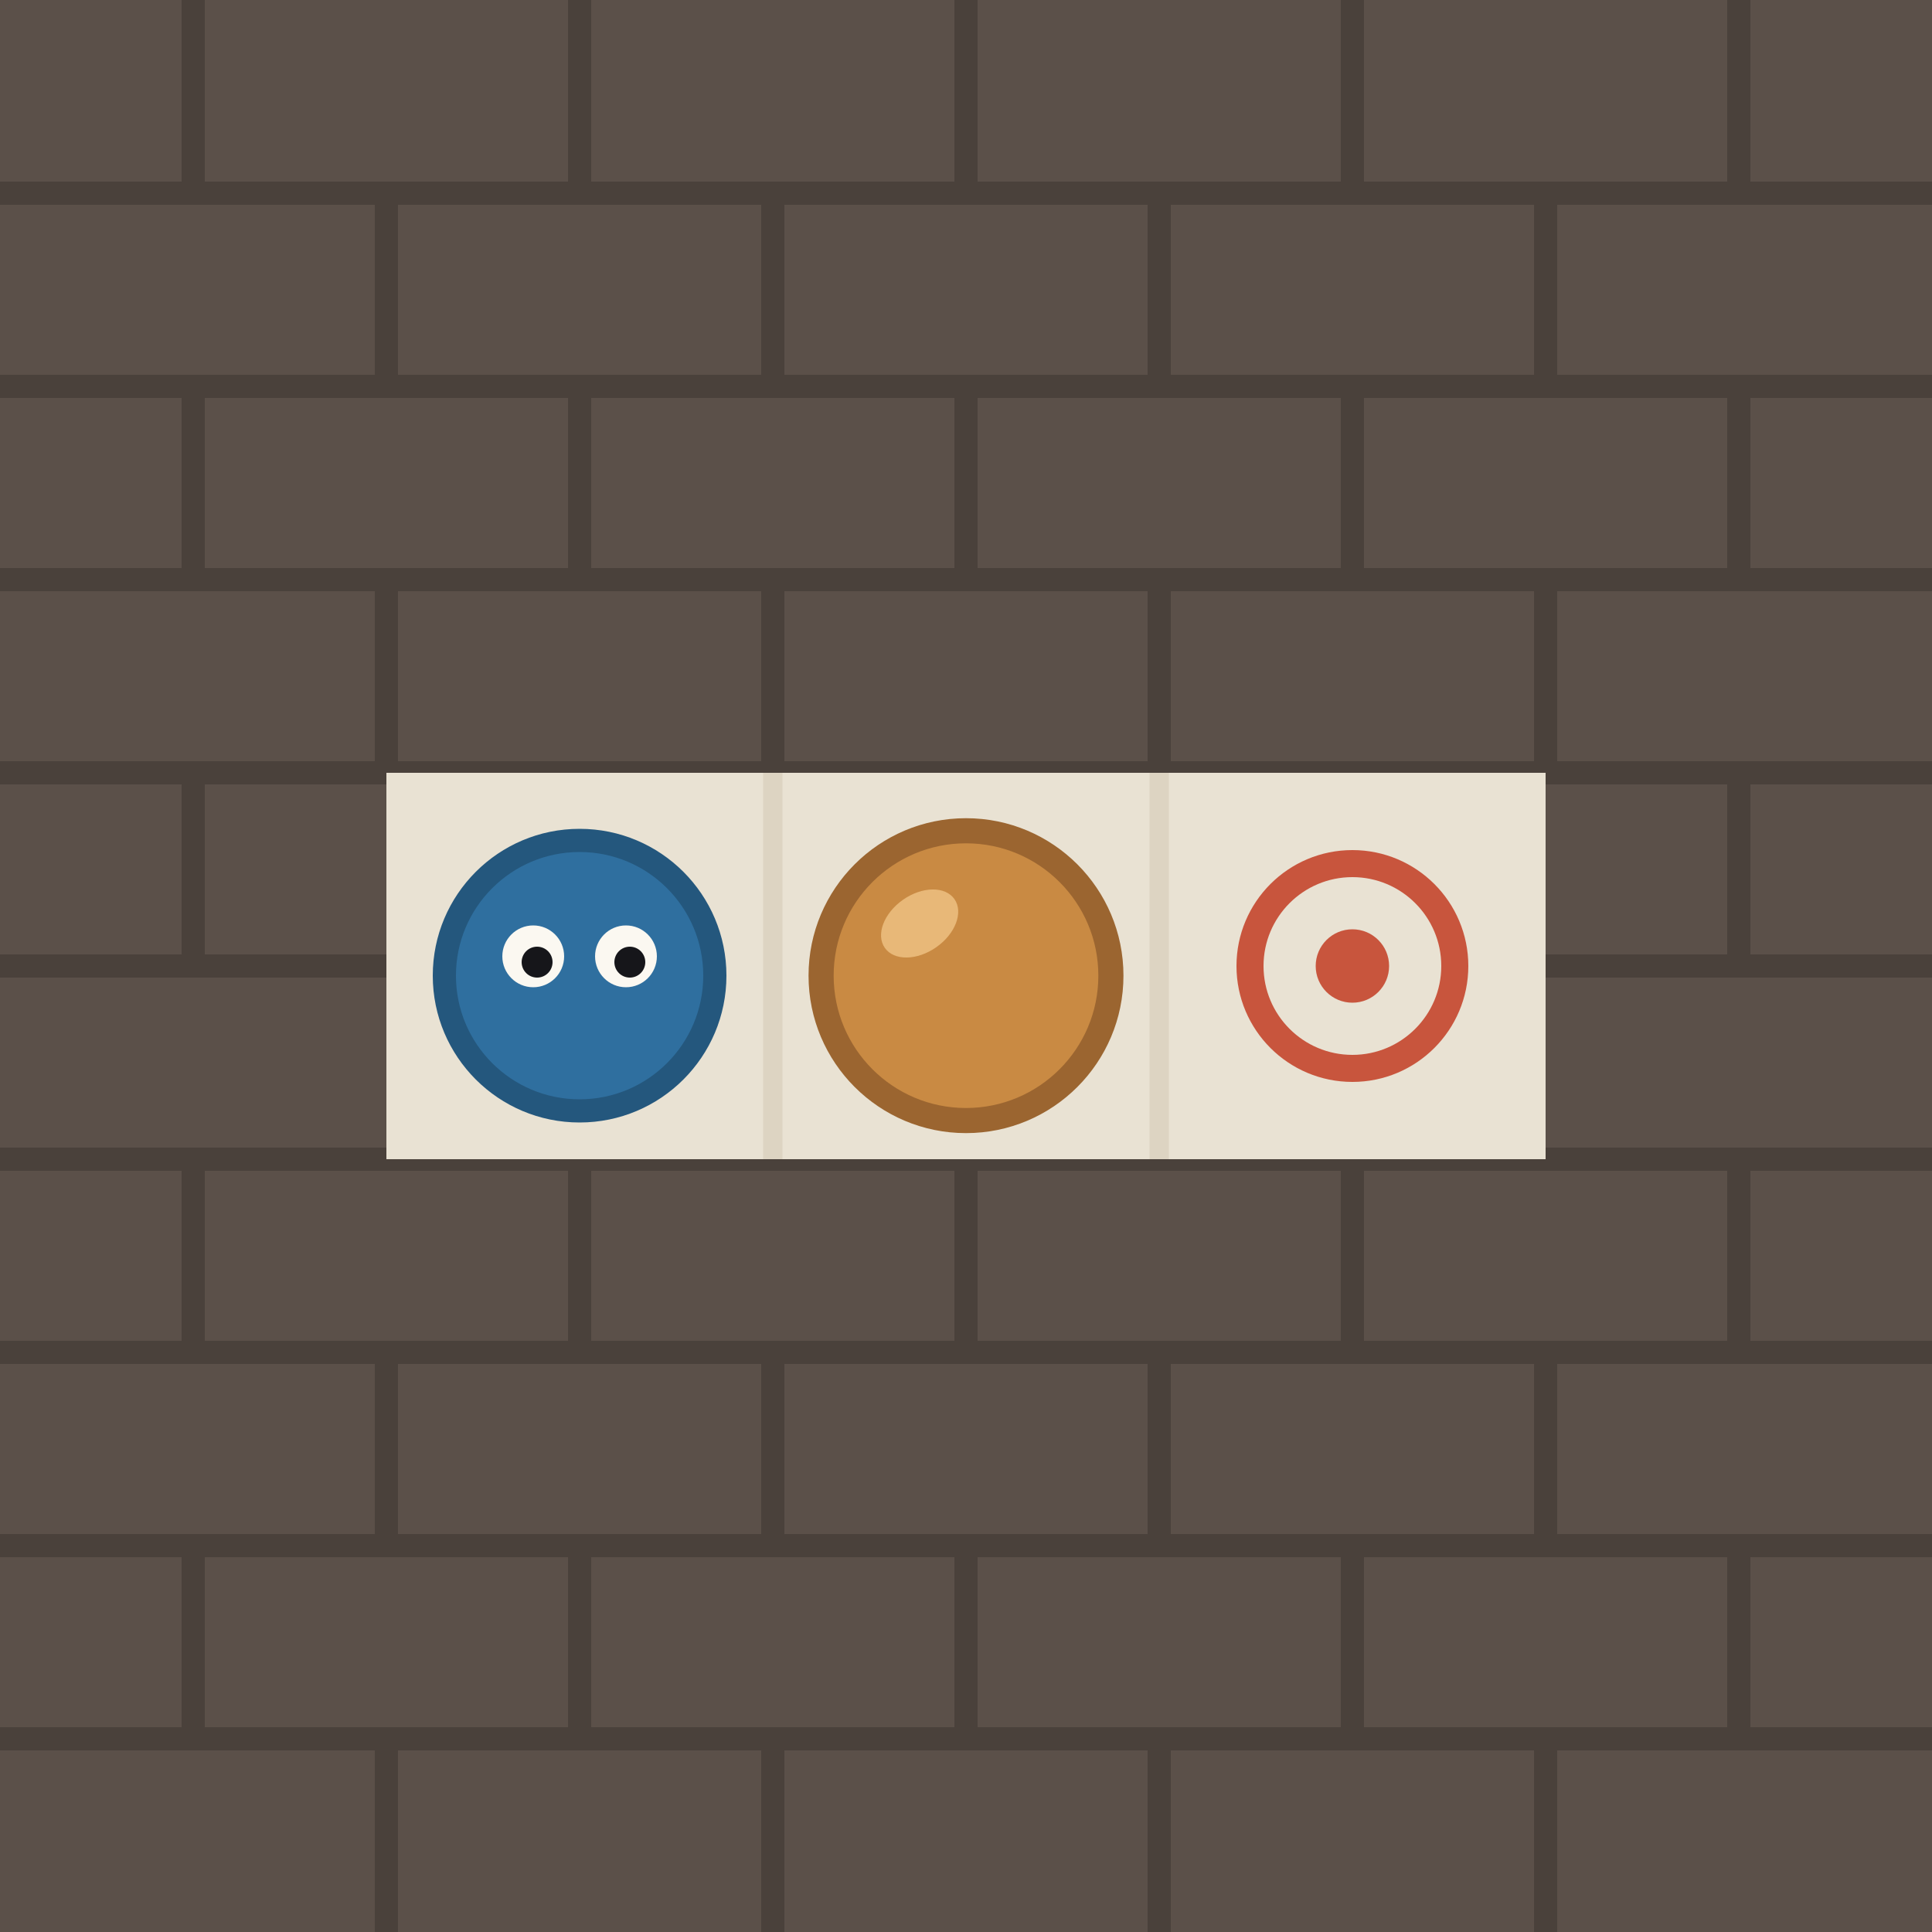
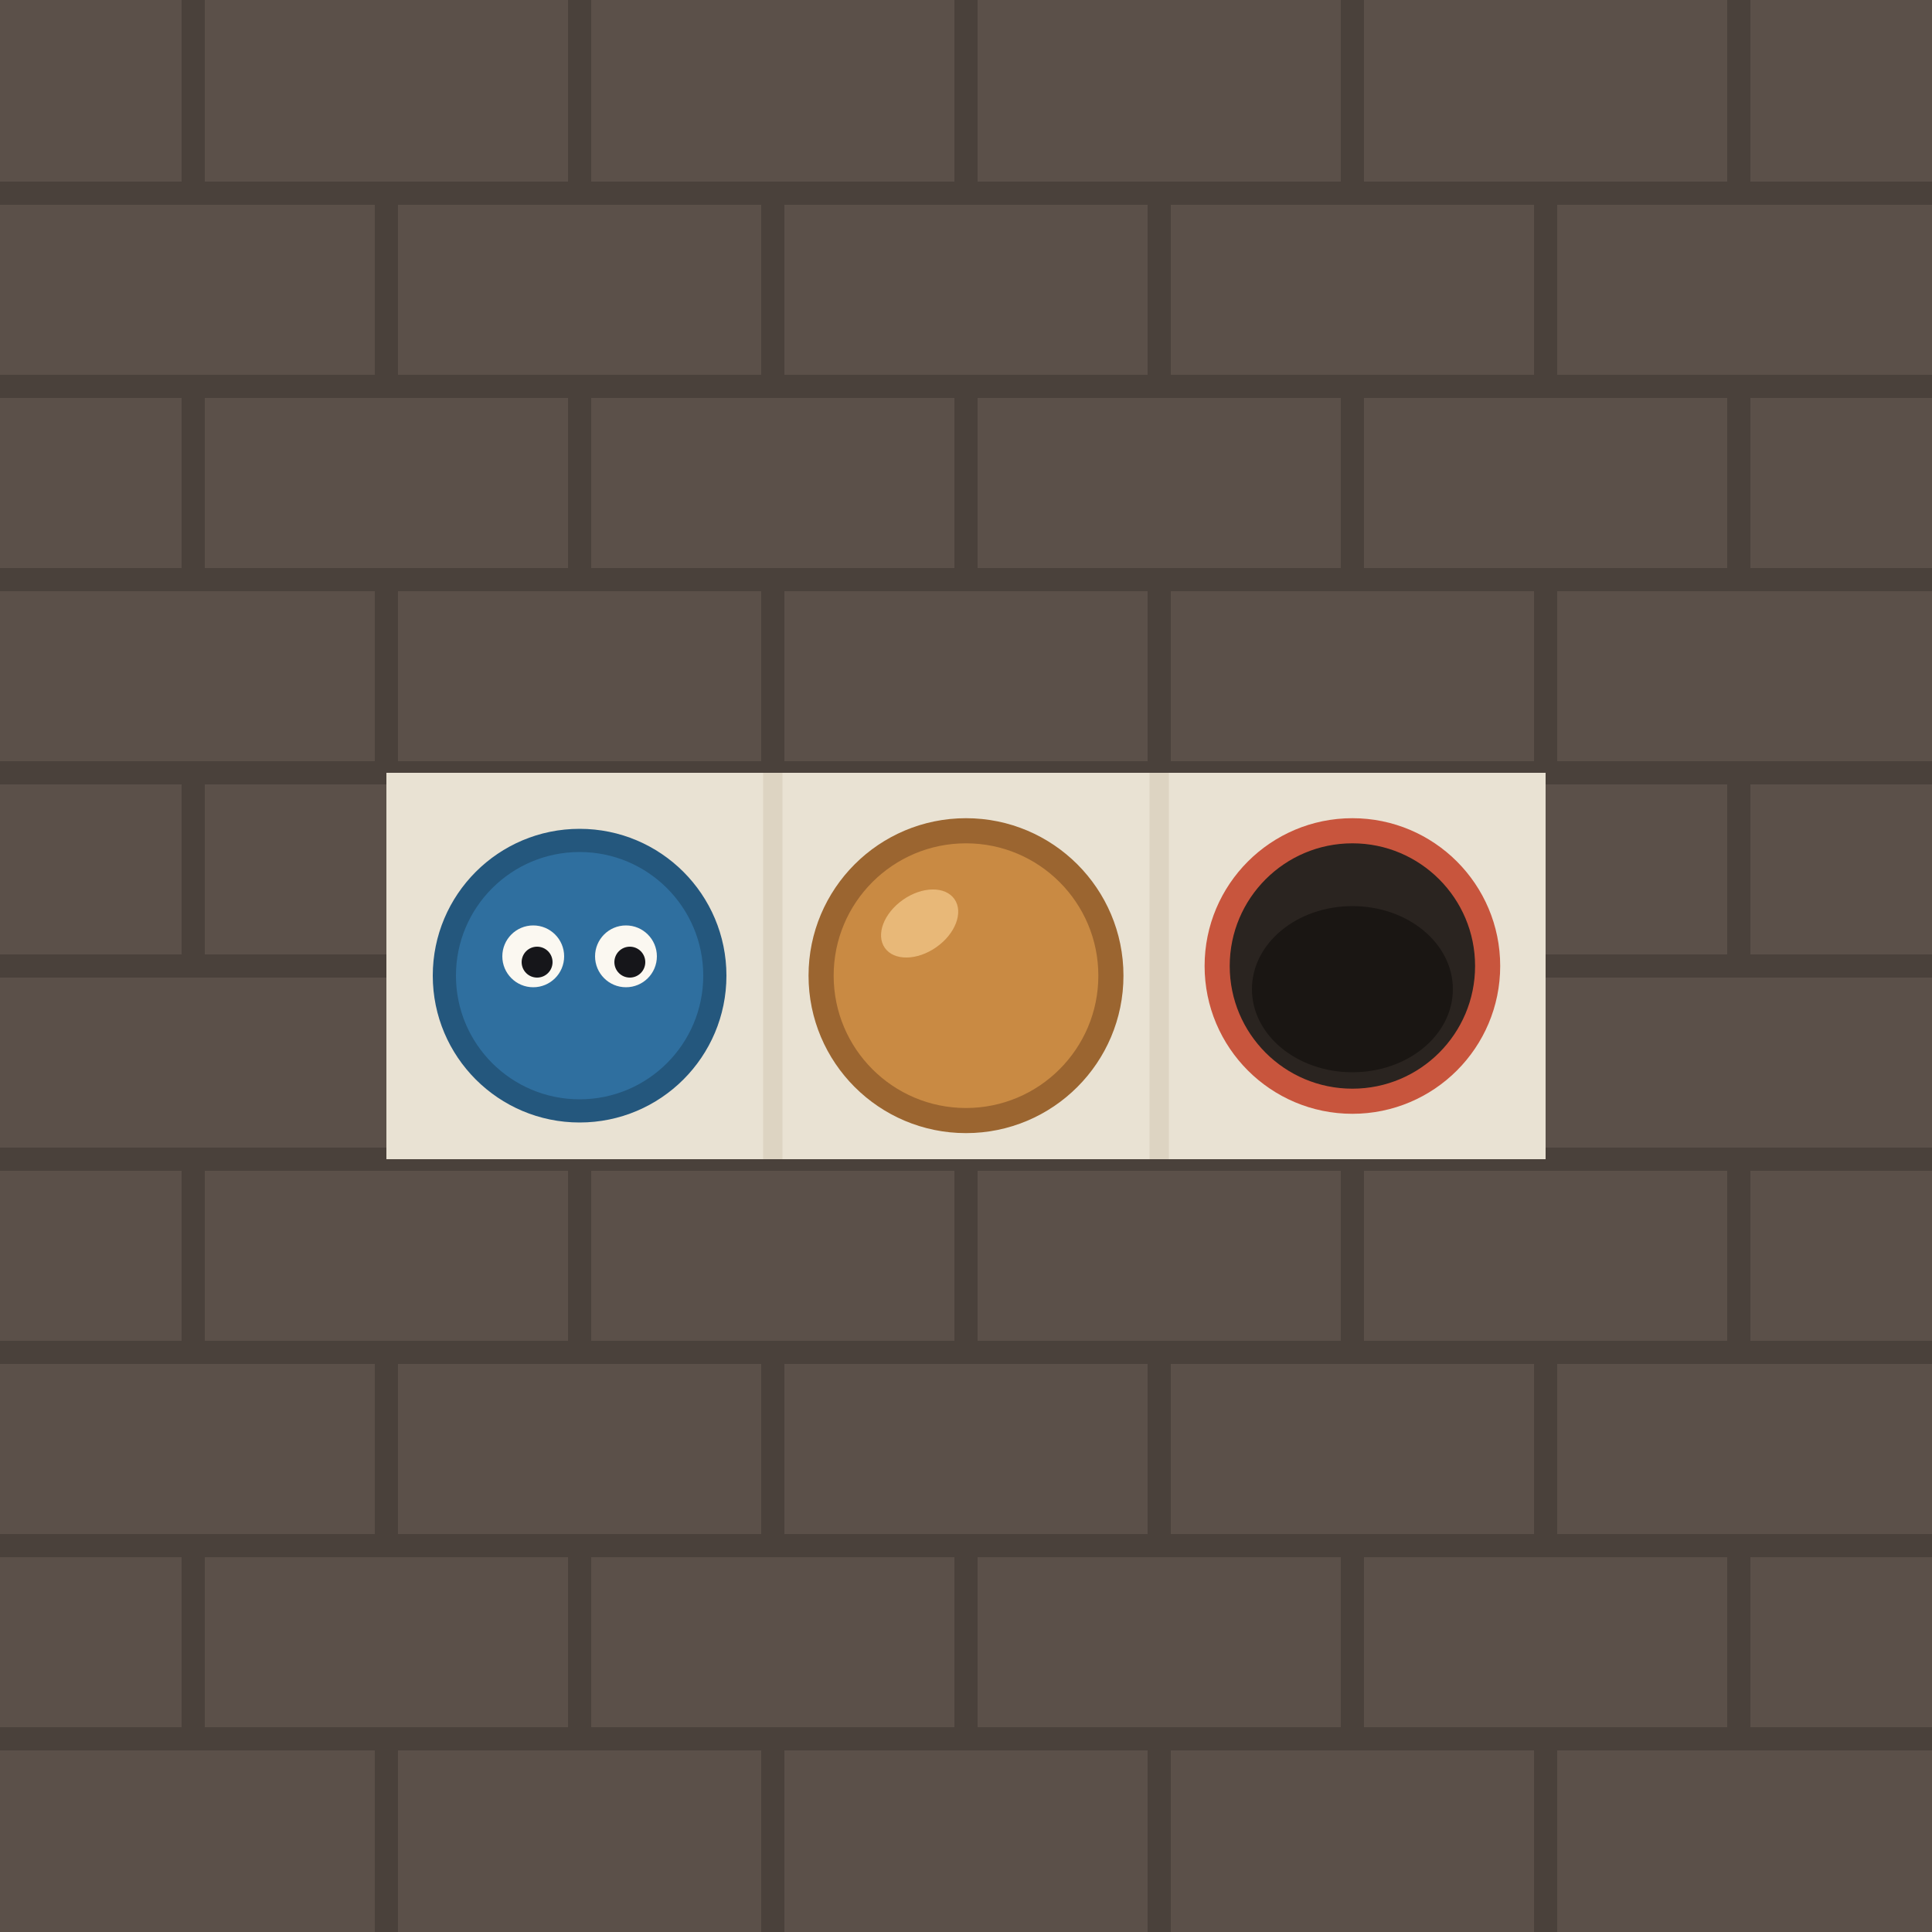
<svg xmlns="http://www.w3.org/2000/svg" viewBox="0 0 100 100">
  <rect width="100" height="100" fill="#5b5049" />
  <g stroke="#4a413b" stroke-width="1.2">
    <line x1="0" y1="10" x2="100" y2="10" />
    <line x1="0" y1="20" x2="100" y2="20" />
    <line x1="0" y1="30" x2="100" y2="30" />
    <line x1="0" y1="40" x2="100" y2="40" />
    <line x1="0" y1="50" x2="100" y2="50" />
    <line x1="0" y1="60" x2="100" y2="60" />
    <line x1="0" y1="70" x2="100" y2="70" />
    <line x1="0" y1="80" x2="100" y2="80" />
    <line x1="0" y1="90" x2="100" y2="90" />
    <line x1="10" y1="0" x2="10" y2="10" />
    <line x1="30" y1="0" x2="30" y2="10" />
    <line x1="50" y1="0" x2="50" y2="10" />
    <line x1="70" y1="0" x2="70" y2="10" />
    <line x1="90" y1="0" x2="90" y2="10" />
    <line x1="20" y1="10" x2="20" y2="20" />
    <line x1="40" y1="10" x2="40" y2="20" />
    <line x1="60" y1="10" x2="60" y2="20" />
    <line x1="80" y1="10" x2="80" y2="20" />
    <line x1="10" y1="20" x2="10" y2="30" />
    <line x1="30" y1="20" x2="30" y2="30" />
    <line x1="50" y1="20" x2="50" y2="30" />
    <line x1="70" y1="20" x2="70" y2="30" />
    <line x1="90" y1="20" x2="90" y2="30" />
    <line x1="20" y1="30" x2="20" y2="40" />
    <line x1="40" y1="30" x2="40" y2="40" />
    <line x1="60" y1="30" x2="60" y2="40" />
    <line x1="80" y1="30" x2="80" y2="40" />
    <line x1="10" y1="40" x2="10" y2="50" />
    <line x1="90" y1="40" x2="90" y2="50" />
    <line x1="10" y1="60" x2="10" y2="70" />
    <line x1="30" y1="60" x2="30" y2="70" />
    <line x1="50" y1="60" x2="50" y2="70" />
    <line x1="70" y1="60" x2="70" y2="70" />
    <line x1="90" y1="60" x2="90" y2="70" />
    <line x1="20" y1="70" x2="20" y2="80" />
    <line x1="40" y1="70" x2="40" y2="80" />
    <line x1="60" y1="70" x2="60" y2="80" />
    <line x1="80" y1="70" x2="80" y2="80" />
    <line x1="10" y1="80" x2="10" y2="90" />
    <line x1="30" y1="80" x2="30" y2="90" />
    <line x1="50" y1="80" x2="50" y2="90" />
    <line x1="70" y1="80" x2="70" y2="90" />
    <line x1="90" y1="80" x2="90" y2="90" />
    <line x1="20" y1="90" x2="20" y2="100" />
    <line x1="40" y1="90" x2="40" y2="100" />
    <line x1="60" y1="90" x2="60" y2="100" />
    <line x1="80" y1="90" x2="80" y2="100" />
  </g>
  <rect x="20" y="40" width="60" height="20" fill="#e9e2d3" />
  <g stroke="#ddd4c2" stroke-width="1">
    <line x1="40" y1="40" x2="40" y2="60" />
    <line x1="60" y1="40" x2="60" y2="60" />
  </g>
  <circle cx="30" cy="50.5" r="7" fill="#2f6f9f" stroke="#24577d" stroke-width="1.2" />
  <circle cx="27.6" cy="49.5" r="1.6" fill="#fbf8f1" />
  <circle cx="32.4" cy="49.5" r="1.6" fill="#fbf8f1" />
  <circle cx="27.8" cy="49.8" r="0.8" fill="#16161a" />
  <circle cx="32.6" cy="49.8" r="0.8" fill="#16161a" />
  <circle cx="50" cy="50.5" r="7.5" fill="#c98a43" stroke="#9b6530" stroke-width="1.3" />
  <ellipse cx="47.6" cy="47.8" rx="2.2" ry="1.5" fill="#e8b878" transform="rotate(-35 47.6 47.8)" />
-   <circle cx="70" cy="50" r="5.3" fill="none" stroke="#c8553d" stroke-width="1.4" />
-   <circle cx="70" cy="50" r="1.9" fill="#c8553d" />
+   <circle cx="70" cy="50" r="7" fill="#2a2420" stroke="#c8553d" stroke-width="1.3" />
+   <ellipse cx="70" cy="51.2" rx="5.2" ry="4.3" fill="#1a1613" />
</svg>
